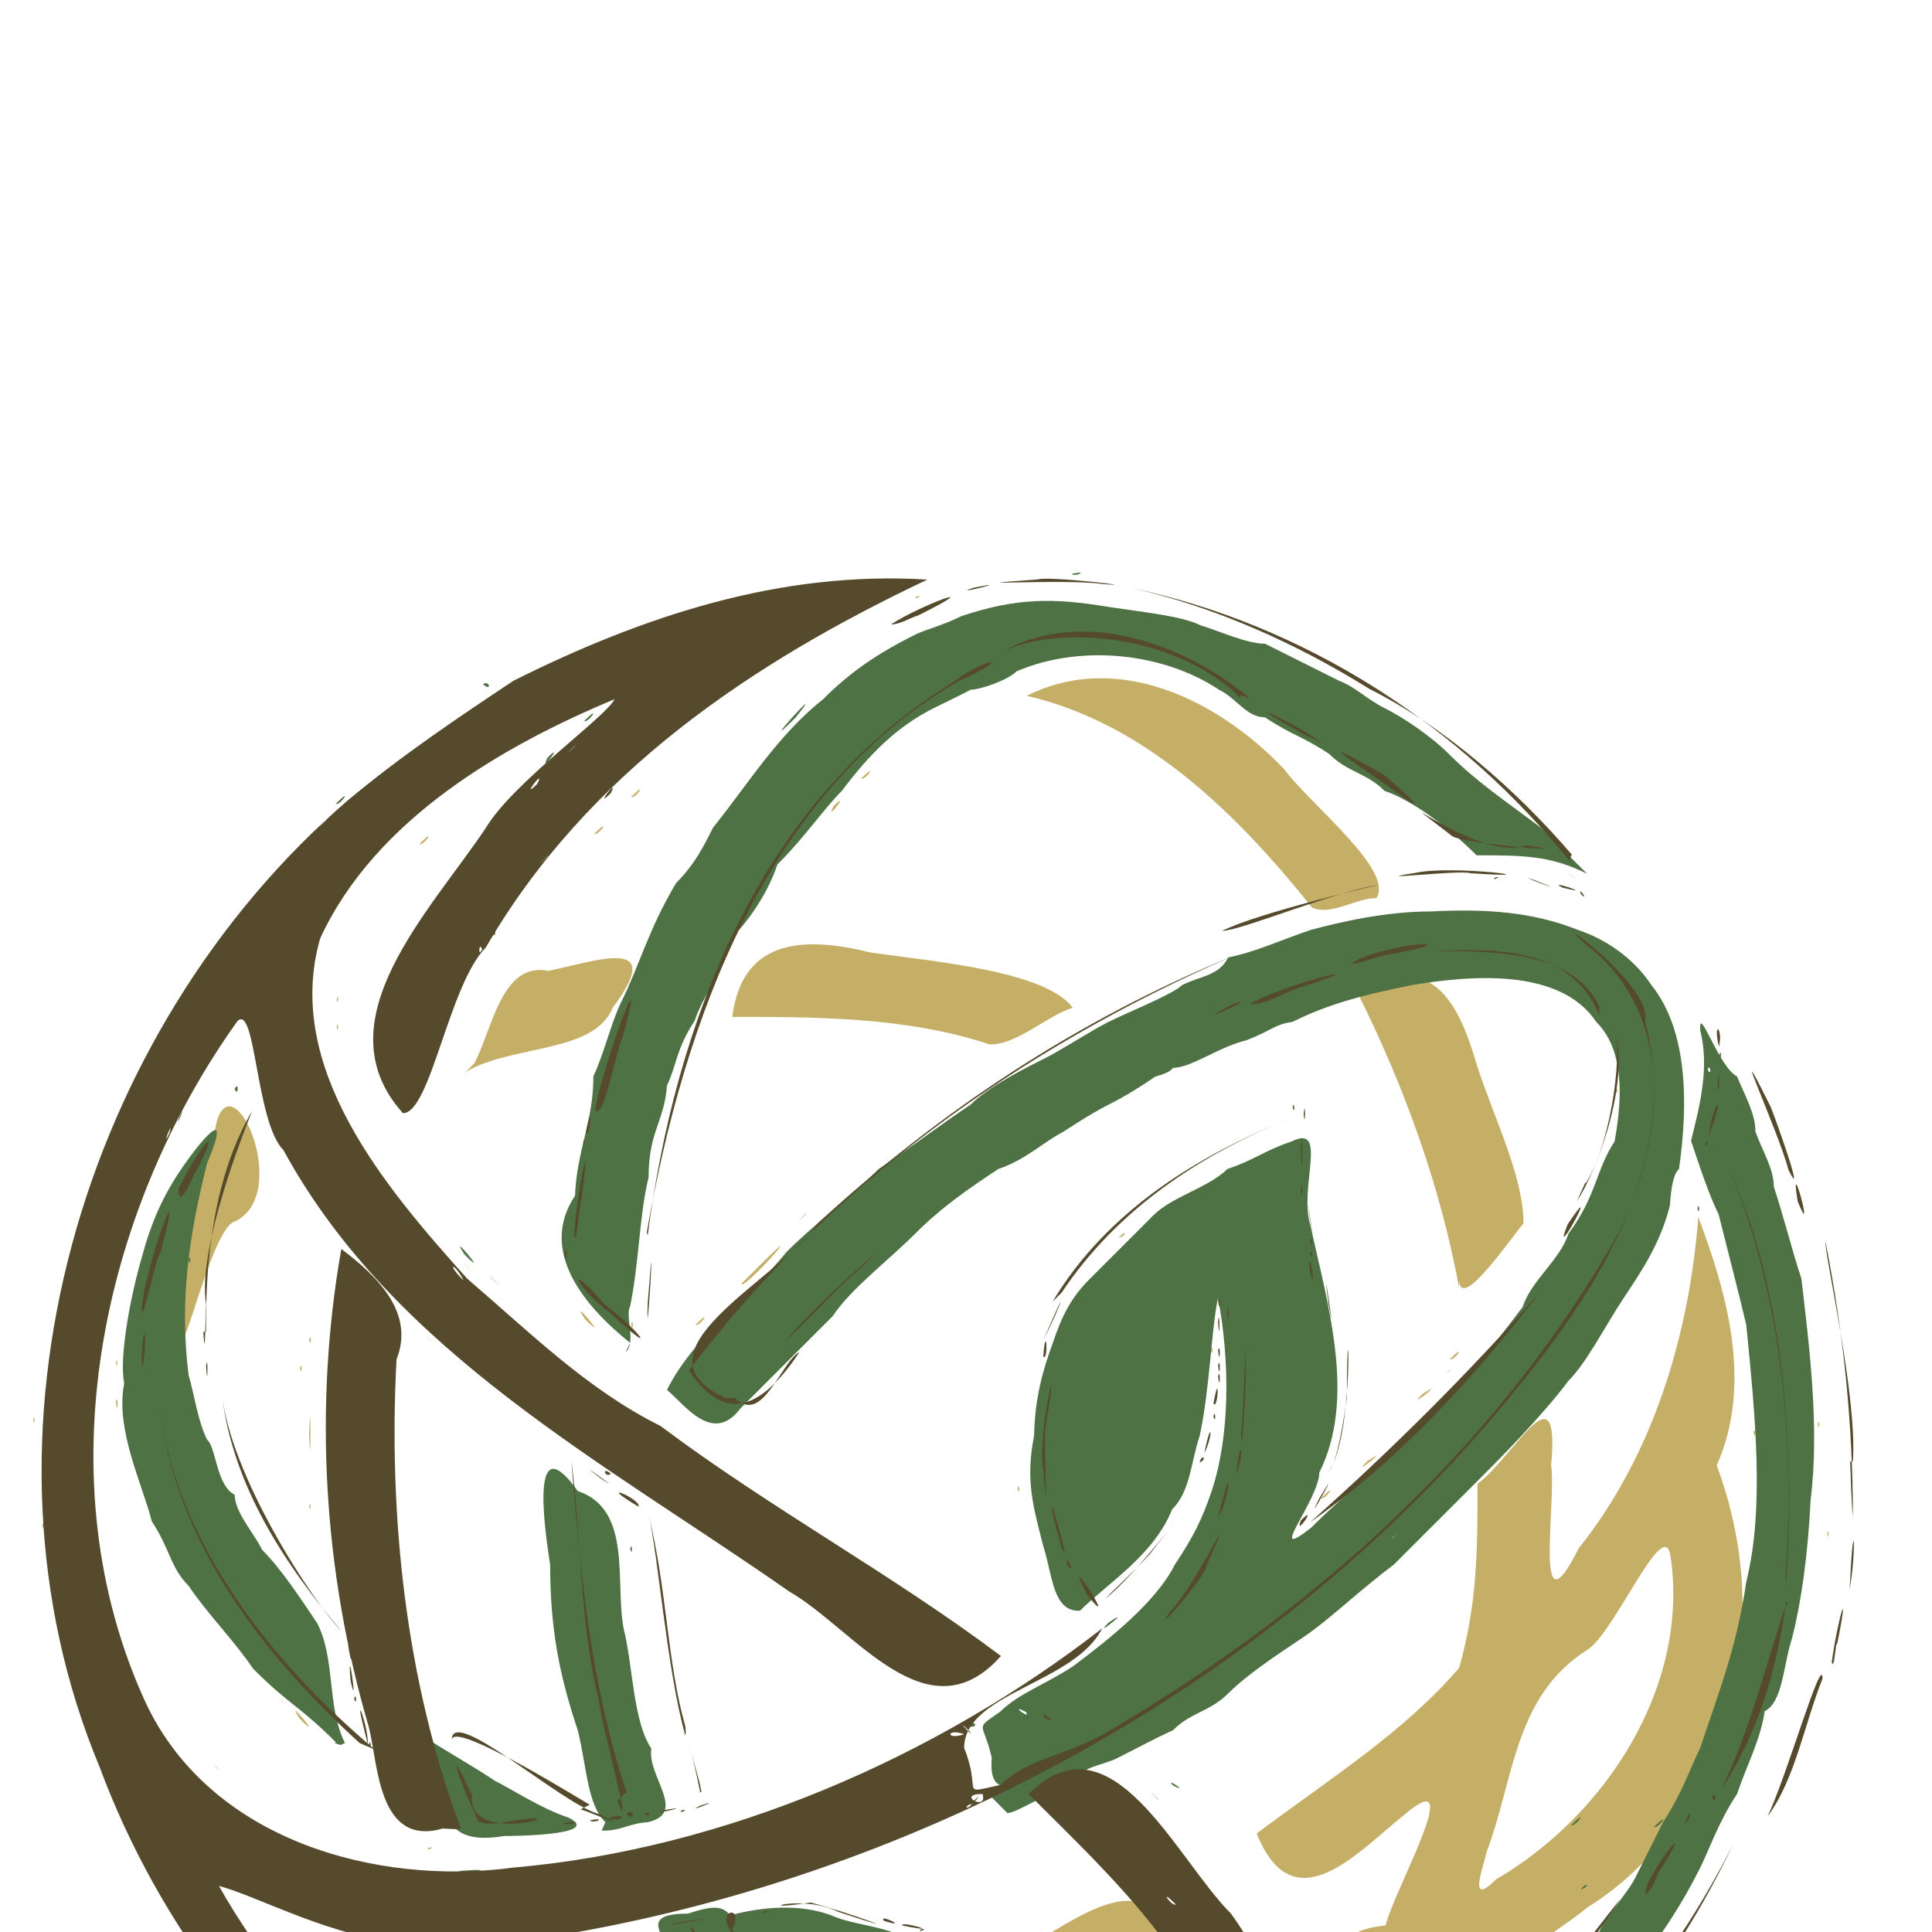
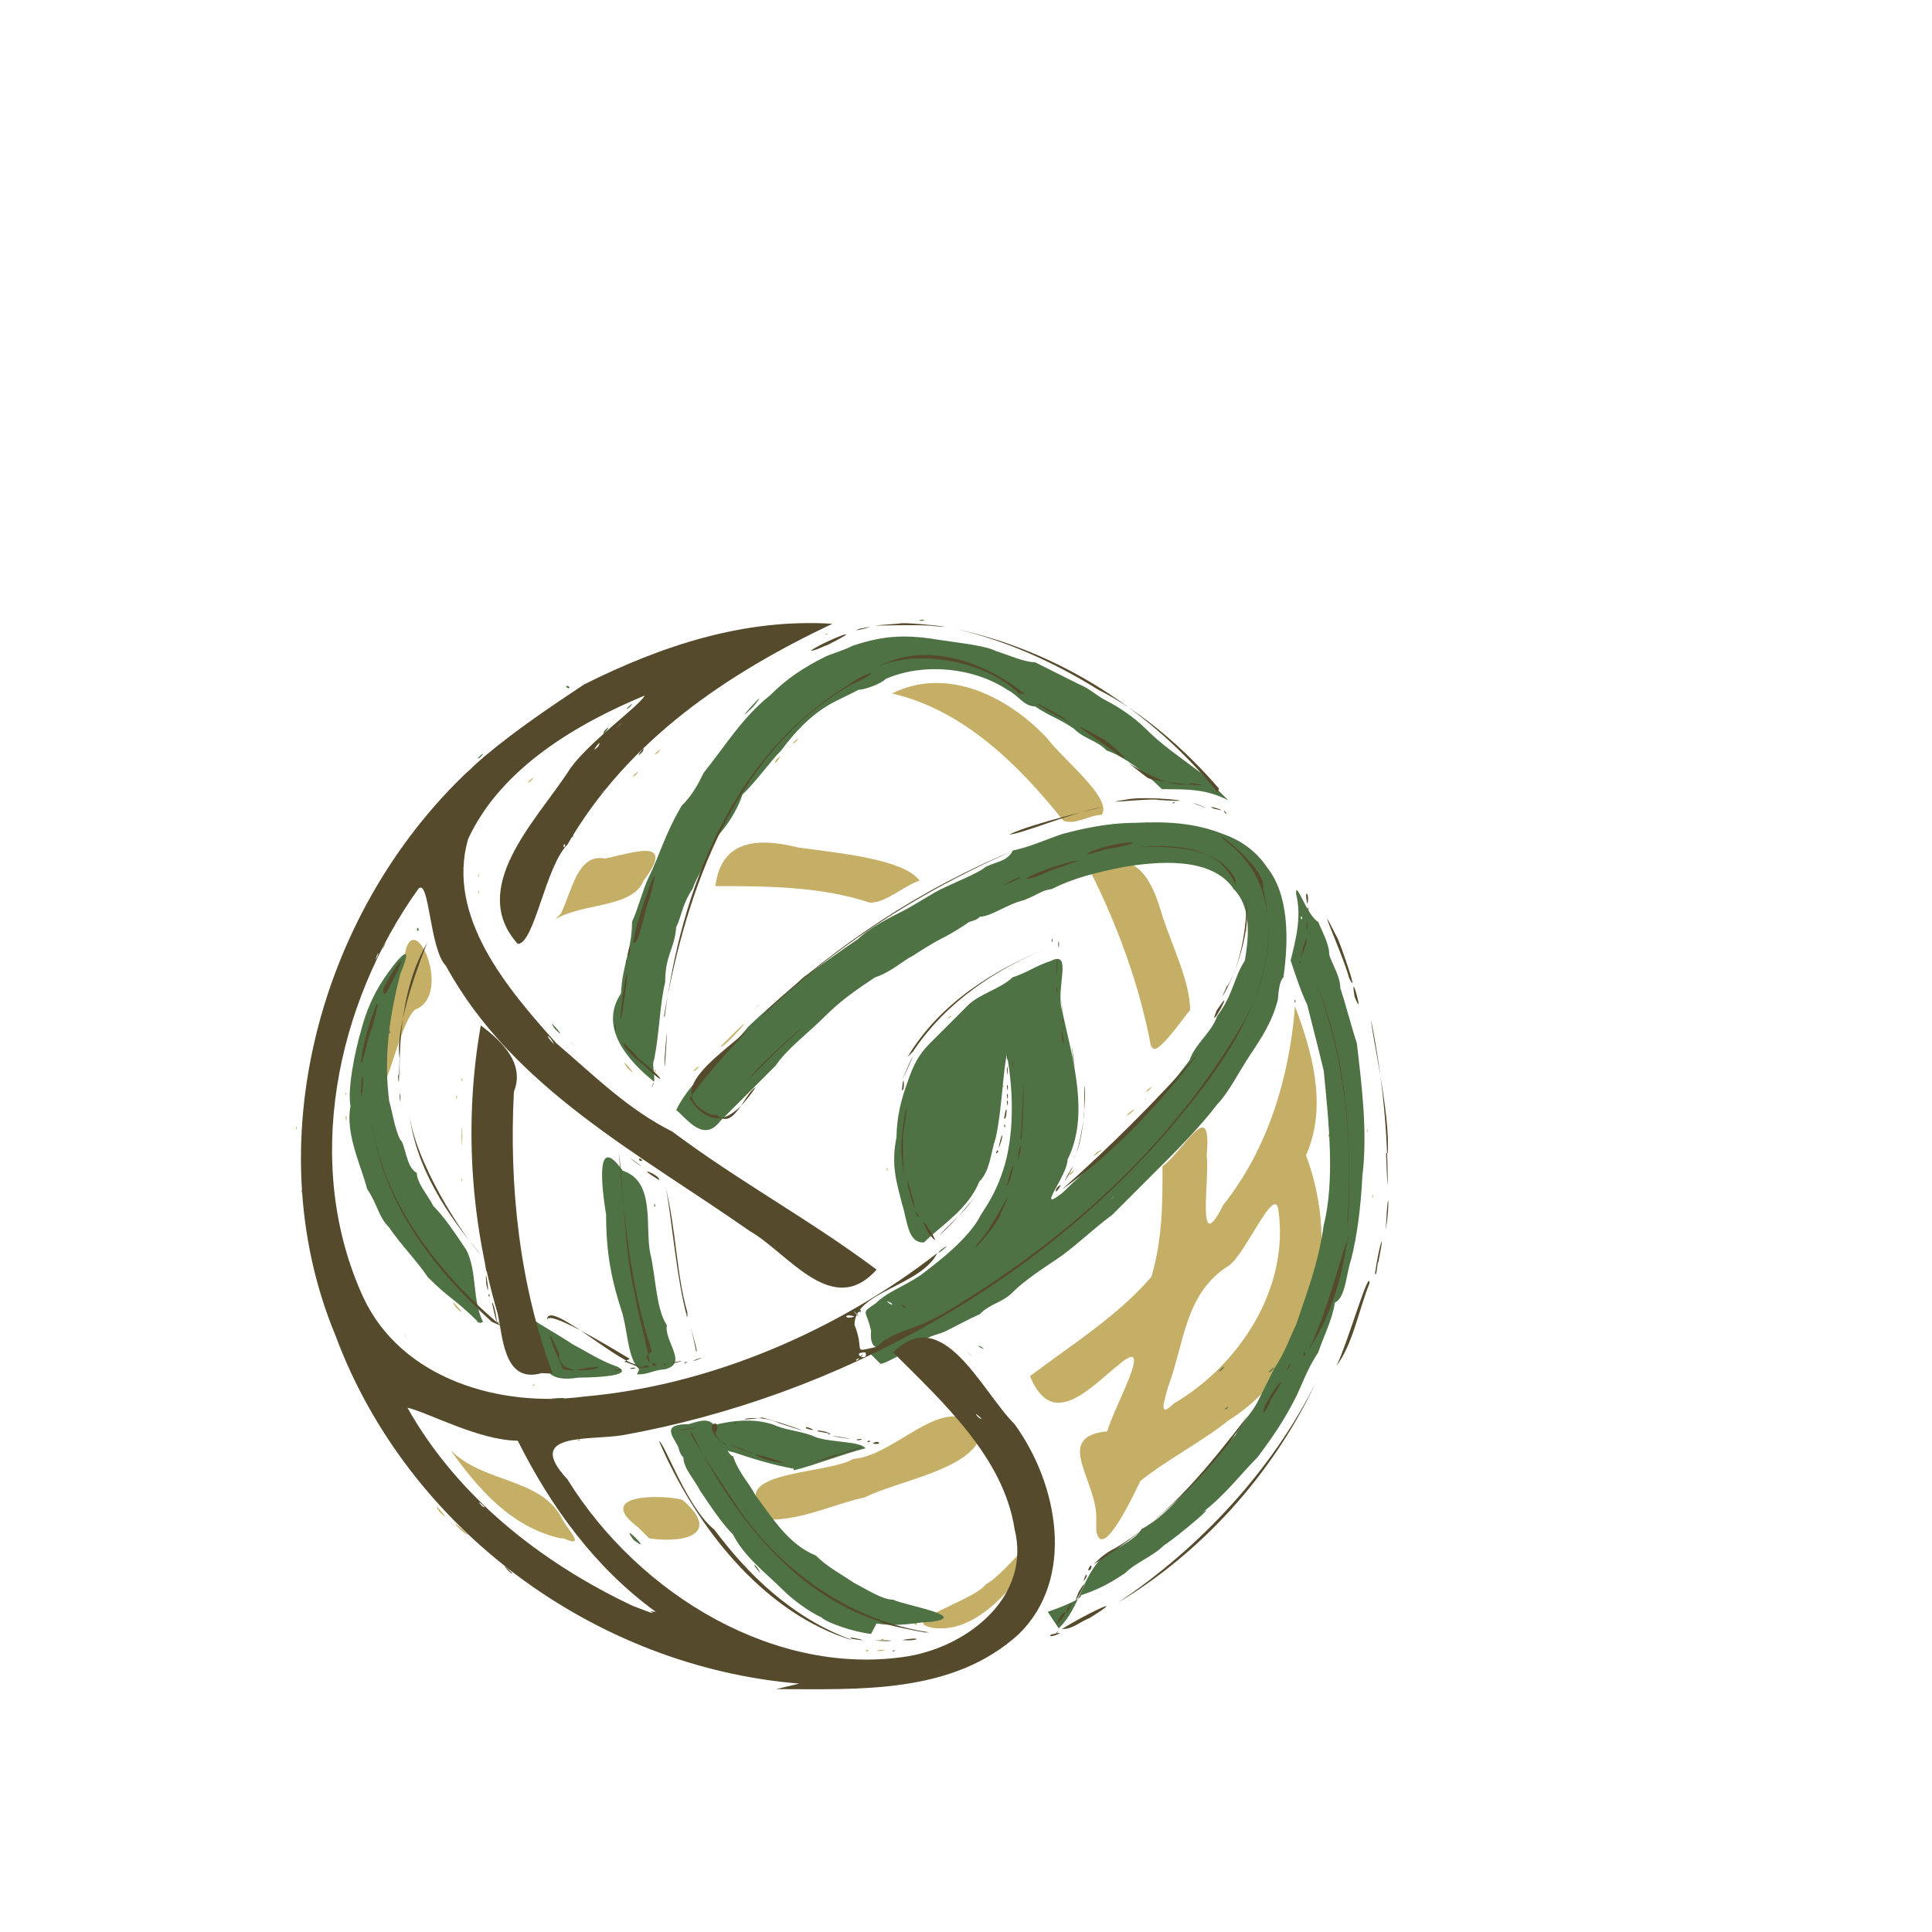
- <svg xmlns="http://www.w3.org/2000/svg" version="1.2" baseProfile="tiny-ps" viewBox="0 0 210 210" preserveAspectRatio="xMidYMid meet" xml:space="preserve">
+ <svg xmlns="http://www.w3.org/2000/svg" version="1.2" baseProfile="tiny-ps" viewBox="-50 -50 350 350" preserveAspectRatio="xMidYMid meet" xml:space="preserve">
  <g transform="translate(.8 5)">
    <path d="m100 250c5-0.2 5 0.3 0 0zm6-6c1-0.4 0.3 0.5 0 0zm2-0.01c3-0.4 0.5 0.4 0 0zm0.8-2c1-0.4 0.3 0.5 0 0zm10-2c-8-1 7-5 9-8 4-2 12-14 7-3-3 5-9 11-15 11zm-4-0.9c0.3-1 0.9 1 0 0zm16-2c0.5-0.6 3-3 0.9-0.8zm-48-9c-0.9-1 1 1 0 0zm-25-0.4c-2-2 2 2 0 0zm-7-4c-9-2-15-9-20-16 6 6 16 5 20 12 0.8 2 5 6 0.5 4zm14-2c-8-6 4-6 8-5 7 6 0.9 8-6 7-0.7-0.7-1-1-2-2zm-32 0.6c-4-4 4 3 0 0zm115-2c0.3-7-8-15 2-16 1-4 9-18 2-12-5 4-12 12-16 2 8-6 16-11 22-18 2-7 2-13 2-20 4-3 9-13 8-2 0.6 4-2 19 3 9 8-10 12-23 13-36 3 8 6 18 2 27 3 8 4 18 1 26-2 9-7 17-15 22-5 4-11 7-16 11-1 2-7 15-8 9zm14-21c12-7 21-21 19-35-0.6-5-6 8-9 10-8 5-8 14-11 22-0.5 2-2 6 1 3zm-73 21c-10-9 10-8 15-11 8-0.5 18-14 23-4-2 6-15 8-21 11-5 1-11 4-17 4zm48-0.05c0.2-1 0.3 1 0 0zm34-0.5c0.5-0.6 3-3 0.9-0.8zm-142-0.9c-2-3 3 3 0 0zm6-4c-0.9-1 1 1 0 0zm45-8c-0.9-1 1 1 0 0zm-26-1c1-0.4 0.3 0.5 0 0zm73-5c-0.9-1 2 2 0 0zm-69-2c1-0.4 0.3 0.5 0 0zm-12-3c1-0.2-0.5 0.5 0 0zm74-2c-2-2 2 2 0 0zm4-7c-2-2 2 2 0 0zm-92-5c-2-3 3 3 0 0zm-2-2c-0.9-1 1 1 0 0zm94-10c2-2 0.4 0.3 0 0zm26-6c2-2-1 2 0 0zm41-2c0.2-1 0.3 1 0 0zm7-0.1c0.2-1 0.2 1 0 0zm-194-0.9c0.2-1 0.3 1 0 0zm37-0.4c0.2-1 0.2 1 0 0zm18-2c0.2-3 0.2 3 0 0zm-26 0.3c0.2-1 0.2 1 0 0zm110-0.9c2-2 0.4 0.3 0 0zm-33-1c0.2-1 0.3 1 0 0zm38-3c3-2-2 2 0 0zm-115-3c0.2-6 0.2 6 0 0zm8 0.9c0.3-2 0.2 2 0 0zm149-1c0.2-1 0.3 1 0 0zm7-0.9c0.2-1 0.2 1 0 0zm-194-0.5c0.2-1 0.2 1 0 0zm9-2c0.3-1 0.2 2 0 0zm142-0.8c3-2-2 2 0 0zm-114-2c0.3-1 0.2 2 0 0zm-8-0.8c0.2-1 0.3 1 0 0zm-20-0.6c0.2-1 0.2 1 0 0zm145-0.4c2-2 0.4 0.3 0 0zm-138-5c-0.7-7 3-16 4-21 2-6 8 8 2 11-3 0.5-7 22-6 9zm112 4c0.2-1 0.3 1 0 0zm-47-0.4c2-2-1 2 0 0zm-51-0.7c0.2-1 0.3 1 0 0zm13-0.04c-0.9-1 1 1 0 0zm41-2c5-5-5 5 0 0zm43 0.8c0.2-1 0.2 1 0 0zm-62-0.4c0.2-1 0.3 1 0 0zm63 0c0.2-1 0.3 1 0 0zm-68-0.6c-2-3 3 3 0 0zm12 0.6c2-2 0.4 0.3 0 0zm-32-2c-0.9-1 1 1 0 0zm115-2c-2-11-6-22-11-32 8-5 11 1 13 8 2 6 5 12 5 17-1 1-7 10-7 6zm-106-0.4c-3-3 3 3 0 0zm40-0.07c2-2-1 2 0 0zm-10-2c6-6-2 3-2 2l0.7-0.7zm-45 2c-0.9-1 2 2 0 0zm13-2c-0.9-1 2 2 0 0zm71-3c0.9-1 0.9-0.2 0 0zm-98-11c2-2 0.4 0.3 0 0zm163-3c0.2-1 0.3 1 0 0zm-11-2c0.2-1 0.3 1 0 0zm0-1c0.2-1 0.3 1 0 0zm-124-2c2-4 3-11 8-10 5-1 13-4 7 4-2 5-11 4-16 7zm56-2c-9-3-19-3-28-3 1-8 7-9 15-7 7 1 19 2 22 6-3 1-6 4-9 4zm-79-0.9c-0.06-2 0.7 1 0 0zm8-1c0.2-1 0.2 1 0 0zm0-3c0.2-1 0.2 1 0 0zm106-10c-8-10-18-20-31-23 10-5 21 0.6 28 8 3 4 12 11 10 14-2-0.1-5 2-7 1zm-111-3c2-2 0.4 0.3 0 0zm139-0.6c-0.9-1 2 2 0 0zm-3-3c-2-2 2 2 0 0zm-122-0.3c2-2 0.4 0.3 0 0zm-10-0.7c2-2-1 2 0 0zm29-0.4c2-2 0.4 0.3 0 0zm26-3c2-2-1 2 0 0zm-22-1c2-2 0.4 0.3 0 0zm25-2c2-2 0.4 0.3 0 0zm-10-2c2-2 0.4 0.3 0 0zm-22-0.3c2-2 0.4 0.3 0 0zm26-4c2-2-1 2 0 0zm-20-0.5c0.7-0.9 0.3 1 0 0zm44-11c1-0.2-0.5 0.5 0 0zm5 0c1-0.2-0.5 0.5 0 0zm-17-2c1-0.2-0.5 0.5 0 0z" fill="#c5af66" />
    <path d="m111 244c1-0.2-0.5 0.5 0 0zm-4-3c-3-0.3-8-2-9-3-2-0.9-5-3-7-5-3-3-7-6-9-10-2-2-4-5-6-8-1-2-3-4-3-6-0.7-0.5-0.9-2-1-2-1-2-3-4 2-4 3-1 4-0.9 5 0.8 0.9 1 2 5 3 5 1 3 3 5 4 7 3 4 6 9 11 11 2 2 4 3 7 5 2 1 5 3 7 3 2 1 14 3 7 4-3 0.1-6 1-10 0.3zm-20-11c-1-2-2-2 0 0zm54 10c4-4 4-9 8-13 0.8-0.6 6-3 7-5 4-2 8-7 9-8 3-3 5-6 8-9 0.9-2 3-4 4-6 1-2 2-4 3-6 2-3 3-6 4-8 2-6 4-11 5-18 2-8 1-18 0.01-28-0.7-3-2-8-3-12-1-2-2-5-3-8 1-4 2-8 1-12-0.2-3 2 4 4 5 0.8 2 2 4 2 6 0.7 2 2 4 2 6 1 3 2 7 3 10 0.8 7 2 16 1 24-0.3 6-1 11-2 15-1 3-1 7-3 8-0.4 3-2 6-3 9-2 3-3 6-4 8-2 4-4 7-7 11-3 3-6 7-10 10 3-2-4 4-7 6-2 2-5 3-7 5-3 2-5 3-8 4 0.4 0.8-6 3-6 3zm44-129c-0.5 0.3 0.4 1 0 0zm-124 119c-0.9-1 1 1 0 0zm-20-1c-0.9-1 2 2 0 0zm23-5c-3-4 4 3 0 0zm-33-3c-0.9-1 2 2 0 0zm5-4c-0.9-1 1 1 0 0zm-4-6c-2-2 2 2 0 0zm61 0.07c-4-0.7-8-2-11-3-2-0.2-7-4-3-5 4-1 8-1 11 0.3 2 0.8 5 1 7 2 3 1 8 0.7 9 2-4 1-9 3-13 4zm33-10c-0.9-1 1 1 0 0zm45-0.7c0.9-1 0.9-0.2 0 0zm-122-2c5-0.4 1 0.4 0 0zm72-3c-4-4 4 4 0 0zm-67-0.8c-5 0.8-6-1-7-4-0.08-2-2-5-2-7 3 2 5 3 8 5 2 1 5 3 8 4 4 2-7 2-7 2zm125-1c2-2 0.4 0.3 0 0zm-114-0.5c-2-2-2-6-3-10-2-6-3-11-3-18-0.8-5-2-15 3-8 6 2 4 10 5 15 1 4 1 10 3 13-0.5 3 4 7-0.4 8-2 0.1-3 1-5 0.9zm105 0.3c2-2 0.4 0.3 0 0zm-66-2c-0.4-1 1 1 0 0zm0.7-0.3c2-2-0.3 0.8 0 0zm2-1c3-2-0.1 0.5 0.3-4-0.9-4-2-3 0.9-5 2-2 5-3 8-5 4-3 9-7 11-11 2-3 3-5 4-8 2-6 2-14 0.7-21-0.7 3-0.9 10-2 15-1 3-1 6-3 8-2 5-7 8-10 11-3 0.2-3-4-4-7-1-4-2-7-1-12 0.08-4 0.9-7 2-10 1-3 2-5 4-7 4-4 1-1 7-7 2-2 6-3 8-5 3-1 4-2 7-3 4-2 0.8 5 2 9 2 9 5 19 1 27-0.03 3-6 10-0.9 6 4-4 8-7 12-11 4-4 8-9 11-13 1-3 4-5 5-8 3-4 3-7 5-10 0.9-5 1-10-2-13-4-6-14-5-20-4-5 1-9 2-13 4-2 0.3-2 0.8-5 2-3 0.7-6 3-8 3-0.5 0.7-2 0.9-2 1-1 0.7-3 2-5 3-2 1-5 3-5 3-2 1-4 3-7 4-3 2-6 4-9 7-3 3-7 6-9 9-5 5-6 6-10 10-3 4-6-0.3-8-2 3-6 9-10 13-15 3-3 7-6 10-9 3-2 7-5 10-7 2-2 6-4 8-5 2-1 5-3 7-4 2-1 7-3 8-4 2-1 4-1 5-3 3-0.6 6-2 9-3 3-0.8 8-2 13-2 6-0.3 11 0.02 16 2 3 1 6 3 8 6 4 5 4 13 3 20-0.8 0.7-0.9 3-1 4-1 4-3 7-5 10-2 3-4 7-6 9-3 4-8 9-9 10-3 3-4 4-2 2-5 5-3 3-8 8-4 3-7 6-10 8-3 2-6 4-8 6-2 2-4 2-6 4-2 0.9-4 2-6 3-2 1-4 0.8-5 3-2-1-0.3 0.7-2 1-1-0.1-4 2-5 2zm4-9c-2-1 0.7 1 0 0zm40-19c0.9-1-1 1 0 0zm6-18c0.9-1-1 1 0 0zm-70-17c0.9-1-2 2 0 0zm40 62c-1-1 2 1 0 0zm-104-2c-0.9-1 1 1 0 0zm102-0.7c-2-2 2 2 0 0zm-89-2c-4-4-5-4-9-8-2-3-5-6-7-9-2-2-2-4-4-7-1-4-4-10-3-15-0.6-3 0.8-10 2-14 0.8-3 2-6 4-9 2-3 6-8 3-0.9-2 8-3 15-2 23 0.6 2 1 5 2 7 1 0.8 1 5 3 6 0.08 2 2 4 3 6 2 2 4 5 6 8 2 4 1 9 3 13l-0.5 0.2-0.6-0.2zm68-2c2-0.7 2 1 0 0zm16-11c3-2-2 2 0 0zm-52-8c0.2-1 0.3 1 0 0zm-8-2c0.2-1 0.2 1 0 0zm131-0.2c0.2-1 0.3 1 0 0zm-124-7c0.7-0.5 1 0.9 0 0zm124-0.2c0.2-1 0.3 1 0 0zm-150-2c0.3-1 0.2 2 0 0zm0-3c0.3-1 0.2 2 0 0zm-28-6c0.2-1 0.2 1 0 0zm55-2c-5-4-10-10-6-16 0.2-5 2-8 2-13 1-2 2-6 3-8 2-4 3-8 6-13 2-2 3-4 4-6 4-5 7-10 12-14 3-3 6-5 10-7 1-0.5 3-1 5-2 6-2 10-2 16-1 4 0.6 8 1 10 2 2 0.6 5 2 7 2 2 1 6 3 8 4 2 0.8 3 2 5 3 2 1 5 3 7 5 3 3 6 5 10 8 2 2 2 2 5 5-4-2-7-2-12-2-3-3-7-6-10-7-2-2-4-2-6-4-3-2-4-2-7-4-2 7e-4 -3-2-5-3-6-4-15-5-22-2-1 1-4 2-5 2-0.9 0.5-2 1-4 2-4 2-7 5-10 9-2 2-4 5-7 8-1 3-3 6-5 8-1 4-3 6-4 9-2 3-2 5-3 7-0.3 4-2 5-2 10-1 4-1 9-2 14-0.6 1 0.7 4-0.5 5zm18-68c4-5-5 5 0 0zm-33 61c-0.9-1 2 2 0 0zm-33-2c0.2-1 0.3 1 0 0zm30-0.6c-2-3 3 3 0 0zm134-5c0.2-1 0.3 1 0 0zm-165-10c1-2-0.7 2 0 0zm121-1c0.2-1 0.3 1 0 0zm-115-2c0.5-1 0.4 1 0 0zm28-17c0.5-1 0.4 1 0 0zm109-6c1-0.2-0.5 0.5 0 0zm-102-4c2-2 0.4 0.3 0 0zm-27-2c5-5-5 5 0 0zm3-2c2-2 0.4 0.3 0 0zm31-4c2-2-1 2 0 0zm-8-1c2-2-1 2 0 0zm4-4c2-2 0.4 0.3 0 0zm-11-4c0.7-0.5 1 0.9 0 0zm64-12c2-0.4 0.3 0.4 0 0z" fill="#4e7244" />
    <path d="m94 250c-37-3-71-28-84-63-15-36-2-80 27-105 6-5 12-9 18-13 14-7 29-12 45-11-19 9-37 21-48 40-4 4-6 18-9 18-9-10 3-22 9-31 3-5 13-12 14-14-12 5-26 13-32 26-4 14 7 27 16 37 7 6 13 12 21 16 12 9 25 16 37 25-8 9-16-3-23-7-20-14-43-26-55-48-3-3-3-16-5-14-15 21-21 50-10 74 7 15 25 20 40 18 23-2 46-12 64-26-3 6-15 7-15 13 2 5-0.7 5 4 4 3-3 7-3 12-6 22-13 41-30 54-52 6-10 8-25-2-33-6-5 7 4 6 8 4 15-5 29-14 40-25 31-63 52-102 59-6 1-18-0.6-10 8 13 21 38 36 62 32 11-2 22-11 19-23-2-13-13-23-22-32 9-9 16 7 22 13 8 11 11 28 0.8 38-12 11-29 10-44 10zm-26-13c-11-8-19-19-25-31-7-0.07-16-5-20-6 9 16 24 28 41 36-0.06-0.09 5 2 3 0.9zm-26-7c-3-3-0.1 0.5 0 0zm-5-12c-2-2-0.4 0.3 0 0zm90-16c-2-2-0.4 0.3 0 0zm-22-11c-1 0.2-1 1 0 0zm1-1c-3-0.03 0.6 2 0 0zm19 0.5c-2-2 0.9 1 0 0zm-21-7c-2-0.7-2 0.7 0 0zm0.6-0.3c-2-2 0.7 1 0 0zm-39-28c-1-0.9-0.7 0.5 0 0zm-16-21c-1-2-2-2 0 0zm-32-16c0.6-2-1 2 0 0zm34-20c-0.3-1-0.5 1 0 0zm7-10c0.9-1-2 2 0 0zm-24-4c0.9-1-2 2 0 0zm31-3c1-2-2 2 0 0zm-8-1c1-2-2 2 0 0zm4-4c0.9-1-2 2 0 0zm46 166c4-0.2 4 0.3 0 0zm-4-0.3c-2-0.8 5 0.8 0 0zm9 0.2c4-0.7 3 0.3 0 0zm-12-1c-15-6-26-21-32-35 0.9 0.03 5 12 10 16 6 8 14 16 25 20l-0.8-0.2zm39 0.02c4-1-1 1 0 0zm-22-0.4c-14-2-27-11-35-23-2-3-10-15-8-13 7 14 18 29 34 34 0.7 0.9 14 3 8 2zm23-8e-4c1-0.8-0.6 0.8 0 0zm1-0.6c3-2 13-7 5-2-2 0.8-3 2-5 2zm-1-0.8c1-3 3-3 0 0zm2-3c2-3-1 3 0 0zm9-0.9c15-10 28-24 36-40-8 17-21 31-36 40zm-7-2c3-5-2 5 0 0zm0.9-2c0.5-2 1-1 0 0zm0.8-2c0.9-2 0.8 0.4 0 0zm5-4c10-6 17-15 24-24-7 11-17 20-28 27 1-1 2-2 4-3zm-58-15c3 0.3 20-6 8-2-3 0.6-5 2-8 2zm-5-0.9c-8-3 9 2 0 0zm-5-2c-7-3 8 3 0 0zm-3-1c-0.4-1 1 1 0 0zm27-0.02c1-0.8 2 0.4 0 0zm-28-0.8c-3-3 1-4-0.5-1-0.4-0.5 2 3 0.5 1zm27 0.4c1-0.4 0.3 0.5 0 0zm-2-0.3c2-0.4 0.5 0.4 0 0zm-3-0.4c-5-1 6 0.9 0 0zm-2-0.7c1-0.2-0.5 0.5 0 0zm-2-0.4c-0.4-0.6 5 1 0 0zm-24-0.4c7-1-5 1 0 0zm22-0.1c-0.8-0.9 3 0.9 0 0zm-5-1c-4-2-10 0.08-3-1 4 1 12 4 3 1zm-8-0.04c1-0.2-0.5 0.5 0 0zm96-3c2-4 5-7 1-1 0.4-0.04-2 4-1 1zm-131-6c-7 2-7-7-8-11-5-17-6-35-3-52 4 3 8 7 6 12-0.9 17 1 35 7 51l-0.7 0.06-2-0.1zm4-0.6c-2-4-4-10-0.8-3-0.6 6 14 1 3 3-0.4 1e-3 -2 0.4-3-0.7zm9 9e-3c3-0.4 0.6 0.4 0 0zm122 0.1c0.7-2 1-1 0 0zm-119-0.4c2-0.4 0.5 0.4 0 0zm2-0.2c2-0.8 2 0.4 0 0zm126-0.2c2-4 6-18 6-15-2 5-3 11-6 15zm-124-0.3c0.8-0.8 1 1 0 0zm-4-1c-5-3-15-9-15-7-0.1-4 12 7 16 8 4 2-0.9-0.2-2-0.5zm6 1c1-0.4 0.3 0.5 0 0zm2-0.4c4-0.7-2 0.7 0 0zm-4-2c-4-12-5-24-6-36 1 7 0.9 18 3 26 0.06 2 4 16 2 11zm6 2c1-0.2-0.5 0.5 0 0zm2-0.5c3-1-2 1 0 0zm110-0.9c0.5-1 0.4 1 0 0zm-110-0.6c-1-5-2-8-0.06-1l0.2 1-0.1 0.07zm111-0.3c3-6 5-14 7-20-1 7-3 14-7 20zm-148-5c-11-10-21-23-22-39 1 16 12 30 24 40l-0.6-0.4zm1 0.2c0.2-1 0.3 1 0 0zm-0.6-2c-1-4 0.5-0.2 0.5 2zm35 1c-2-7-3-20-4-24 2 8 2 16 4 23l0.05 0.8-0.2-5e-3zm39-2c-0.7-1 2 1 0 0zm-75-2c0.2-1 0.3 1 0 0zm-0.4-2c-0.4-5 0.9 4 0 0zm161-2c0.7-5 2-9 0.6-2-0.2-0.3-0.3 3-0.6 2zm-161-0.4c-0.8-4 0.5 0.5 0 0zm-1-3c-6-7-12-16-13-26 0.8 9 10 23 13 26zm90-2c3-3 8-14 4-5 0.2 0.7-6 8-4 5zm-9-2c-3-6 4 5 0 0zm76 1c0.2-1 0.2 1 0 0zm-74-0.5c3-2 12-14 5-5-0.5 0.7-6 6-5 5zm81-2c0.4-8 0.7-3-0.07 1zm-7-0.5c1-15-0.4-30-6-44 6 14 7 30 6 46l0.09-1zm-78-1c-0.7-2 1 1 0 0zm-0.7-2c-2-7-0.9-5 0.4 0.7l-0.4-0.7zm26-3c2-2-0.8 2 0 0zm1 0.2c9-8 17-16 25-25-7 9-15 18-25 25zm-10-0.6c2-8 1-1 0 0zm69-6c0.5-7-3-22-3-24 2 10 3 20 3 30-0.2-2-0.2-4-0.3-6zm-58 4c3-5-2 4 0 0zm-74 0.9c-5-3 0.4-0.8 0-4e-5zm60-2c3-6-3 6 0 0zm-16-2c-0.7-4 2-15 0.3-5-0.4 2 0.4 13-0.3 5zm-48 1c-4-3 3 2 0 0zm69-0.5c0.3-4 1-3 0 0zm10-0.3c3-4 2-22 2-8-0.3 2-1 7-2 8zm-14-1c0.2-1 0.9-0.4 0 0zm0.5-1c0.8-4 1-2 0 0zm4-2c0.3-2 0.6-15 0.5-7 0.09 1-0.4 10-0.5 7zm-3-2c0.2-1 0.3 1 0 0zm-53-2c-11-5 6-13 10-19 13-12 28-22 45-29-23 10-44 25-59 45 4 6 8 4 12-2-2 1-4 8-7 5zm53 0.6c0.7-4 0.5 0.8 0 0zm0.5-3c0.3-1 0.2 2 0 0zm-110-1c0.2-2 0.2 3 0 0zm-7-0.9c0.2-5 0.7-2 0.07 1zm117 0.7c0.3-1 0.2 2 0 0zm-19-0.9c0.3-4 0.6 0.5 0 0zm19-0.7c0.3-1 0.2 2 0 0zm-110-2c-0.1-8 0.9-17 5-24-0.8 2-6 15-5 21-0.08 0.2-0.07 7-0.3 3zm44-2c-4-3-5-6-0.7-1 4 3 6 6 0.7 1zm19 3c3-4 16-15 6-6-2 2-4 4-6 6zm28-0.07c3-7 2-4 0 0zm19-2c0.2-2 0.2 3 0 0zm-62-2c1-13-0.2 7 0 0zm63 1c0.3-2 0.2 2 0 0zm11-1c-0.9-7 1 6 0 0zm-129 0.6c0.4-5 5-17 2-6-0.4 0.1-2 8-2 6zm117-1c0.3-1 0.2 2 0 0zm-17-0.8c6-9 15-15 25-19-10 4-20 10-26 20zm50-2c6-9-2 3 0 0zm-23-0.2c-0.4-4 0.9 3 0 0zm-81-2c0.3-2 0.2 2 0 0zm81-0.02c0.2-1 0.3 1 0 0zm-72-2c3-23 12-47 33-60 4-3 7-3 0.9-0.3-21 12-30 37-34 60zm72 0.7c0.2-1 0.3 1 0 0zm-80-0.6c0.3-5 2-13 0.8-4-0.2 0.2-0.5 5-0.8 4zm35-0.4c11-9 23-17 36-23-13 6-25 14-36 23zm73-0.9c4-6-2 5 0 0zm-28-0.5c-0.9-6 1 6 0 0zm53-2c-1-6 2 5 0 0zm-23-2c3-5 4-15 3-17 2 6-2 16-4 19l0.9-2zm-31 0.8c0.2-2 0.2 2 0 0zm-122-0.2c2-4 5-8 2-2 0.07-0.6-2 5-2 2zm175-2c-1-4-7-17-2-7 0.4 0.8 4 11 2 7zm-53-2c0.2-5 0.2 5 0 0zm-78-1c0.2-1 0.2 1 0 0zm122 0.1c0.2-1 0.3 1 0 0zm0.3-0.8c0.6-4 2-5 0 0zm-122-0.4c0.7-4 0.5 0.8 0 0zm78-2c0.2-2 0.2 2 0 0zm-77-0.4c0.5-4 6-19 3-8-0.9 2-2 9-3 8zm122-3c0.2-3 0.2 3 0 0zm0.2-3c0.2-1 0.2 1 0 0zm-0.06-0.9c-0.7-3 0.5-2 0 4e-5zm1-0.4c-1-2 1 2 0 0zm-56-3c3-2 5-2 0 0zm42-1c-3-6-11-6-18-6 7-0.3 15-0.4 18 7zm-38-0.2c3-2 15-5 6-2-2 0.5-4 2-6 2zm-67-3c6-15 15-29 29-38-14 9-23 23-29 38zm79-2c5-2 12-2 3-0.4-0.05-0.2-6 2-3 0.4zm-15-3c4-2 17-5 17-5-5 0.8-15 5-17 5zm39-4c-0.4-1 1 1 0 0zm-2-0.7c-2-1 4 1 0 0zm-3-0.8c-3-1 5 2 0 0zm-13-0.8c4-0.9 16 0.7 6 0.04-1-0.4-12 0.9-6-0.04zm17-2c-6-7-14-14-22-18-8-5-17-9-26-11 19 4 36 15 48 30l-0.3-0.3zm-5-1c-5 2-17-8-8-1 1 0.8 15 2 8 1zm-13-5c-4-3-12-8-3-3 0.3-0.08 6 5 3 3zm-11-7c-9-5-0.5-1 2 1l-0.9-0.5zm-7-4c-7-7-20-8-26-5 9-5 20-0.8 27 5l-1-0.3zm-38-8c3-2 11-5 3-1-1 0.3-2 1-3 1zm9-4c5-1-3 1 0 0zm14-0.4c-4-0.6-18 0.3-7-0.5 1-0.4 12 0.9 7 0.5z" fill="#554a2c" />
  </g>
</svg>
